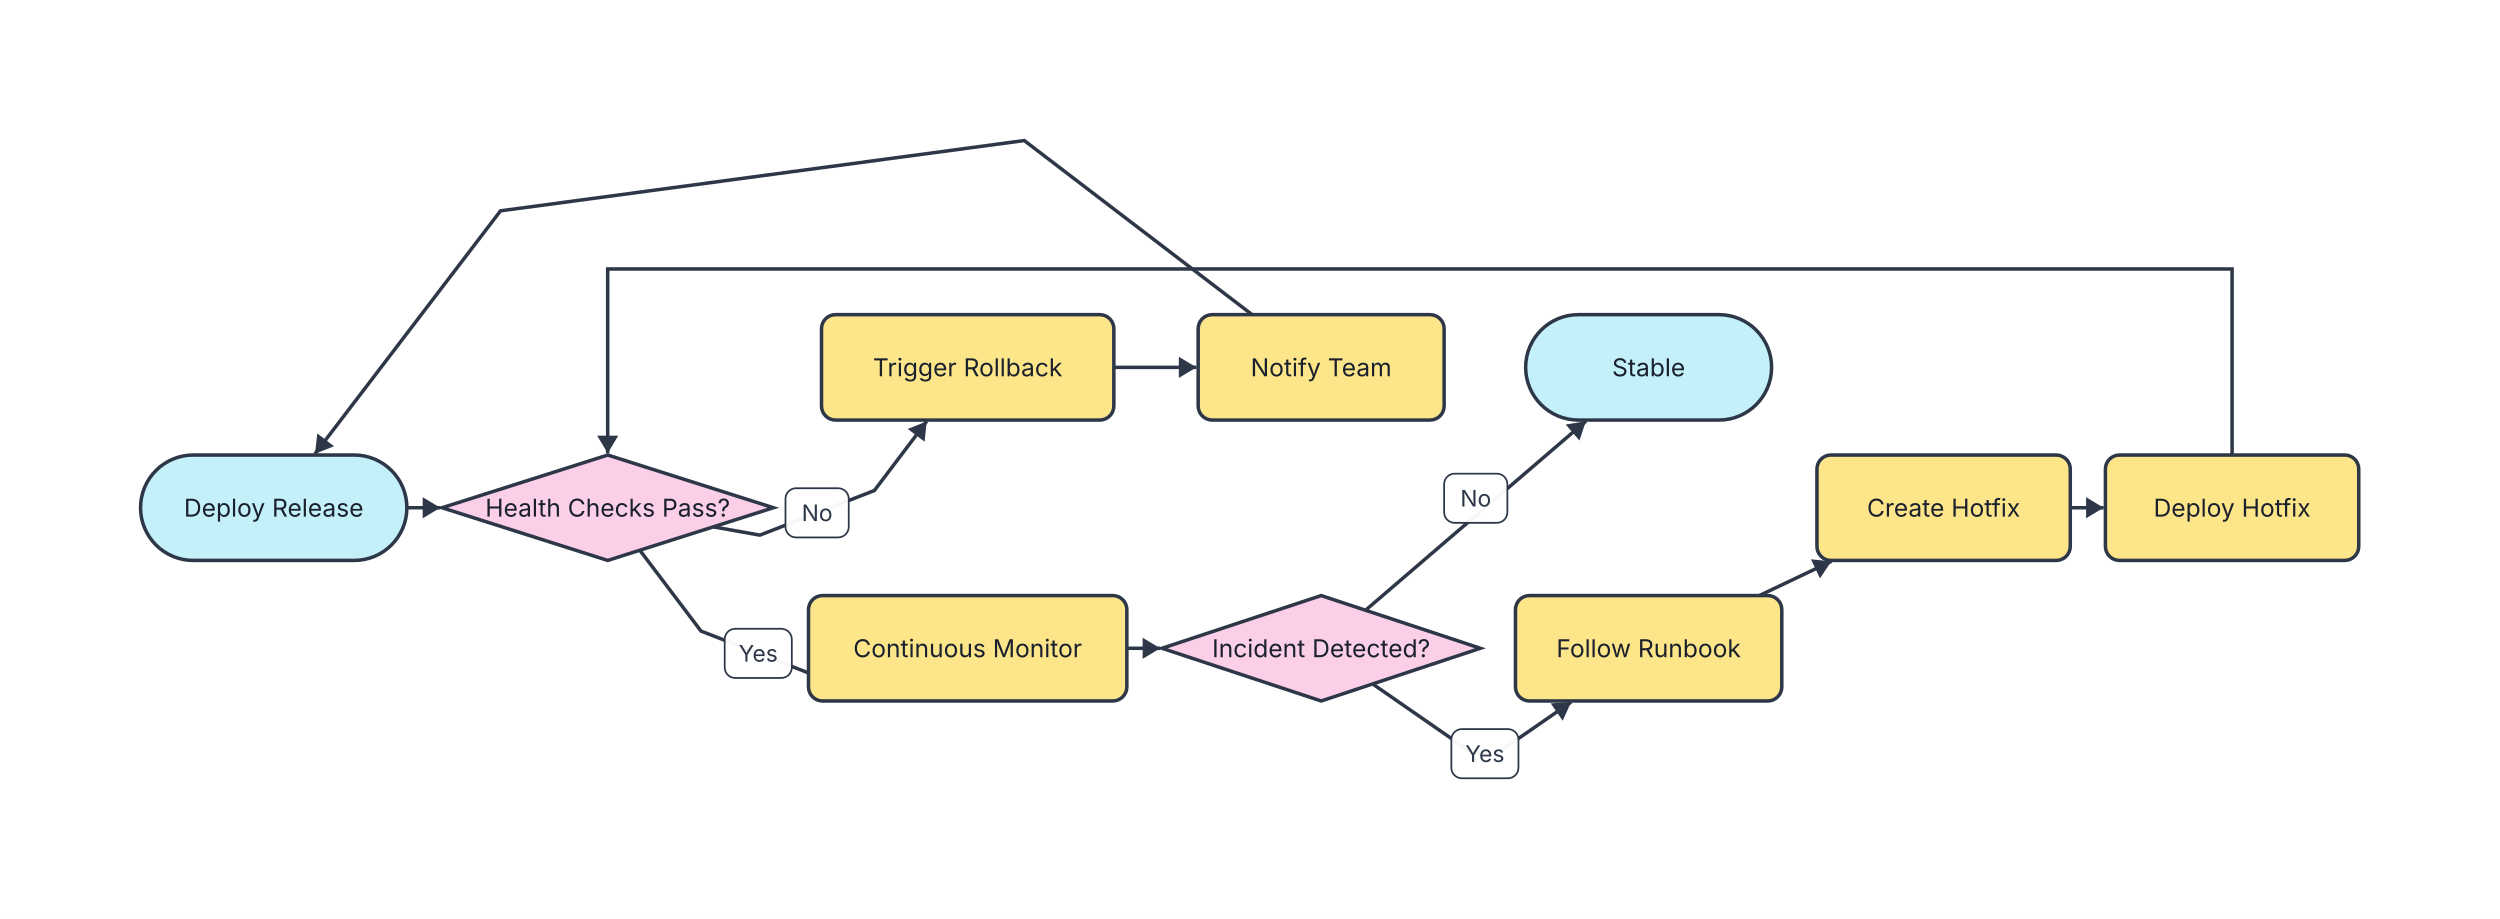
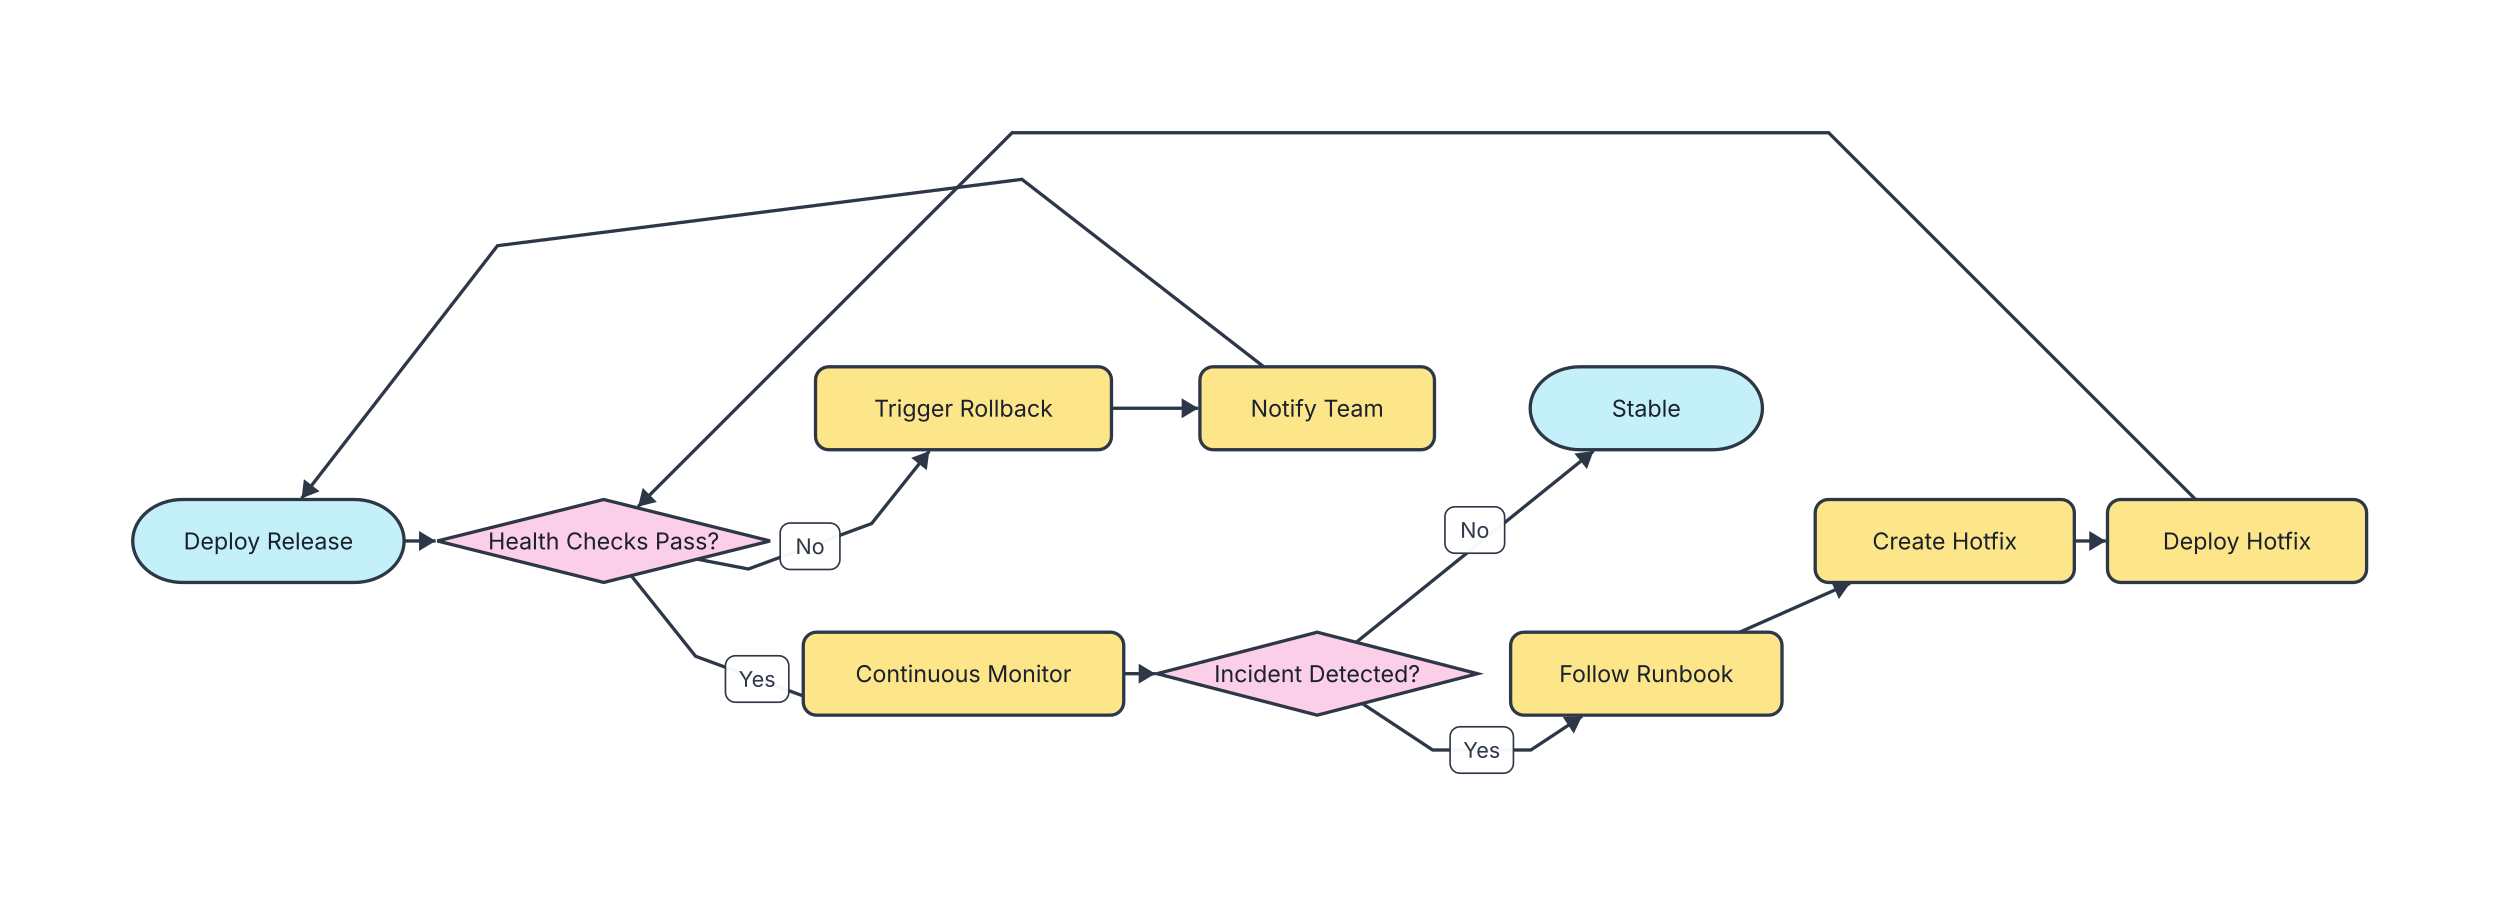
- <svg xmlns="http://www.w3.org/2000/svg" width="1423" height="523" viewBox="0 0 1423 523" font-family="Inter, system-ui, sans-serif">
+ <svg xmlns="http://www.w3.org/2000/svg" width="1507" height="546" viewBox="0 0 1507 546" font-family="Inter, system-ui, sans-serif">
  <defs>
    <marker id="arrow-end" markerWidth="8" markerHeight="8" refX="6" refY="4" orient="auto" markerUnits="strokeWidth">
      <path d="M1,1 L6,4 L1,7 z" fill="context-stroke" />
    </marker>
    <marker id="arrow-start" markerWidth="8" markerHeight="8" refX="2" refY="4" orient="auto" markerUnits="strokeWidth">
      <path d="M7,1 L2,4 L7,7 z" fill="context-stroke" />
    </marker>
  </defs>
  <rect width="100%" height="100%" fill="white" />
-   <line x1="231.6" y1="289.0" x2="250.6" y2="289.0" stroke="#2d3748" stroke-width="2" marker-end="url(#arrow-end)" />
-   <polyline points="406.1,299.9 432.5,304.6 465.1,291.9 497.7,279.2 527.5,239.8" fill="none" stroke="#2d3748" stroke-width="2" marker-end="url(#arrow-end)" />
+   <line x1="243.6" y1="326.1" x2="262.6" y2="326.1" stroke="#2d3748" stroke-width="2" marker-end="url(#arrow-end)" />
+   <polyline points="420.4,337.1 451.1,343.0 488.3,329.3 525.4,315.6 560.2,271.9" fill="none" stroke="#2d3748" stroke-width="2" marker-end="url(#arrow-end)" />
  <g pointer-events="none">
-     <rect x="447.1" y="277.9" width="36.0" height="28.0" rx="6" ry="6" fill="white" fill-opacity="0.96" stroke="#2d3748" stroke-width="1" />
-     <text x="465.1" y="291.9" fill="#2d3748" font-size="13" text-anchor="middle" dominant-baseline="middle" xml:space="preserve">No</text>
+     <rect x="470.3" y="315.3" width="36.0" height="28.0" rx="6" ry="6" fill="white" fill-opacity="0.96" stroke="#2d3748" stroke-width="1" />
+     <text x="488.3" y="329.3" fill="#2d3748" font-size="13" text-anchor="middle" dominant-baseline="middle" xml:space="preserve">No</text>
  </g>
-   <line x1="634.0" y1="209.1" x2="681.0" y2="209.1" stroke="#2d3748" stroke-width="2" marker-end="url(#arrow-end)" />
-   <polyline points="712.7,179.1 583.0,80.0 433.9,100.0 284.9,120.0 179.3,258.3" fill="none" stroke="#2d3748" stroke-width="2" marker-end="url(#arrow-end)" />
-   <polyline points="364.2,313.2 399.0,359.2 431.6,371.9 464.2,384.6 550.8,369.0" fill="none" stroke="#2d3748" stroke-width="2" marker-end="url(#arrow-end)" />
+   <line x1="670.0" y1="246.1" x2="722.3" y2="246.1" stroke="#2d3748" stroke-width="2" marker-end="url(#arrow-end)" />
+   <polyline points="761.8,221.1 616.0,108.1 457.9,128.1 299.9,148.1 181.8,300.4" fill="none" stroke="#2d3748" stroke-width="2" marker-end="url(#arrow-end)" />
+   <polyline points="380.5,347.0 419.3,395.6 456.4,409.3 493.6,423.0 580.8,406.1" fill="none" stroke="#2d3748" stroke-width="2" marker-end="url(#arrow-end)" />
  <g pointer-events="none">
-     <rect x="412.5" y="357.9" width="38.2" height="28.0" rx="6" ry="6" fill="white" fill-opacity="0.96" stroke="#2d3748" stroke-width="1" />
-     <text x="431.6" y="371.9" fill="#2d3748" font-size="13" text-anchor="middle" dominant-baseline="middle" xml:space="preserve">Yes</text>
+     <rect x="437.3" y="395.3" width="38.2" height="28.0" rx="6" ry="6" fill="white" fill-opacity="0.96" stroke="#2d3748" stroke-width="1" />
+     <text x="456.4" y="409.3" fill="#2d3748" font-size="13" text-anchor="middle" dominant-baseline="middle" xml:space="preserve">Yes</text>
  </g>
-   <line x1="641.4" y1="369.0" x2="660.4" y2="369.0" stroke="#2d3748" stroke-width="2" marker-end="url(#arrow-end)" />
-   <line x1="777.2" y1="347.4" x2="902.7" y2="239.7" stroke="#2d3748" stroke-width="2" marker-end="url(#arrow-end)" />
+   <line x1="677.4" y1="406.1" x2="696.4" y2="406.1" stroke="#2d3748" stroke-width="2" marker-end="url(#arrow-end)" />
+   <line x1="817.5" y1="387.2" x2="960.6" y2="271.8" stroke="#2d3748" stroke-width="2" marker-end="url(#arrow-end)" />
  <g pointer-events="none">
-     <rect x="822.0" y="269.6" width="36.0" height="28.0" rx="6" ry="6" fill="white" fill-opacity="0.96" stroke="#2d3748" stroke-width="1" />
-     <text x="840.0" y="283.6" fill="#2d3748" font-size="13" text-anchor="middle" dominant-baseline="middle" xml:space="preserve">No</text>
+     <rect x="871.0" y="305.5" width="36.0" height="28.0" rx="6" ry="6" fill="white" fill-opacity="0.96" stroke="#2d3748" stroke-width="1" />
+     <text x="889.0" y="319.5" fill="#2d3748" font-size="13" text-anchor="middle" dominant-baseline="middle" xml:space="preserve">No</text>
  </g>
-   <polyline points="781.3,389.3 838.6,429.0 845.2,429.0 851.8,429.0 894.3,399.6" fill="none" stroke="#2d3748" stroke-width="2" marker-end="url(#arrow-end)" />
+   <polyline points="821.2,424.1 863.6,452.1 893.2,452.1 922.8,452.1 953.7,431.7" fill="none" stroke="#2d3748" stroke-width="2" marker-end="url(#arrow-end)" />
  <g pointer-events="none">
-     <rect x="826.1" y="415.0" width="38.2" height="28.0" rx="6" ry="6" fill="white" fill-opacity="0.96" stroke="#2d3748" stroke-width="1" />
-     <text x="845.2" y="429.0" fill="#2d3748" font-size="13" text-anchor="middle" dominant-baseline="middle" xml:space="preserve">Yes</text>
+     <rect x="874.1" y="438.1" width="38.2" height="28.0" rx="6" ry="6" fill="white" fill-opacity="0.96" stroke="#2d3748" stroke-width="1" />
+     <text x="893.2" y="452.1" fill="#2d3748" font-size="13" text-anchor="middle" dominant-baseline="middle" xml:space="preserve">Yes</text>
  </g>
-   <line x1="1001.4" y1="339.0" x2="1042.4" y2="319.5" stroke="#2d3748" stroke-width="2" marker-end="url(#arrow-end)" />
-   <line x1="1178.4" y1="289.0" x2="1197.4" y2="289.0" stroke="#2d3748" stroke-width="2" marker-end="url(#arrow-end)" />
-   <polyline points="1270.5,259.0 1270.5,153.1 345.9,153.1 345.9,258.0" fill="none" stroke="#2d3748" stroke-width="2" marker-end="url(#arrow-end)" />
-   <rect x="1198.4" y="259.0" width="144.2" height="60.0" rx="8" ry="8" fill="#fde68a" stroke="#2d3748" stroke-width="2" />
-   <text x="1270.5" y="289.0" fill="#1a202c" font-size="14" text-anchor="middle" dominant-baseline="middle">Deploy Hotfix</text>
-   <rect x="868.4" y="179.1" width="140.0" height="60.0" rx="30" ry="30" fill="#c4f1f9" stroke="#2d3748" stroke-width="2" />
-   <text x="938.4" y="209.1" fill="#1a202c" font-size="14" text-anchor="middle" dominant-baseline="middle">Stable</text>
-   <polygon points="752.0,339.0 842.6,369.0 752.0,399.0 661.4,369.0" fill="#fbcfe8" stroke="#2d3748" stroke-width="2" />
-   <text x="752.0" y="369.0" fill="#1a202c" font-size="14" text-anchor="middle" dominant-baseline="middle">Incident Detected?</text>
-   <rect x="682.0" y="179.1" width="140.0" height="60.0" rx="8" ry="8" fill="#fde68a" stroke="#2d3748" stroke-width="2" />
-   <text x="752.0" y="209.1" fill="#1a202c" font-size="14" text-anchor="middle" dominant-baseline="middle">Notify Team</text>
-   <rect x="467.6" y="179.1" width="166.4" height="60.0" rx="8" ry="8" fill="#fde68a" stroke="#2d3748" stroke-width="2" />
-   <text x="550.8" y="209.1" fill="#1a202c" font-size="14" text-anchor="middle" dominant-baseline="middle">Trigger Rollback</text>
-   <polygon points="345.9,259.0 440.2,289.0 345.9,319.0 251.6,289.0" fill="#fbcfe8" stroke="#2d3748" stroke-width="2" />
-   <text x="345.9" y="289.0" fill="#1a202c" font-size="14" text-anchor="middle" dominant-baseline="middle">Health Checks Pass?</text>
-   <rect x="862.6" y="339.0" width="151.6" height="60.0" rx="8" ry="8" fill="#fde68a" stroke="#2d3748" stroke-width="2" />
-   <text x="938.4" y="369.0" fill="#1a202c" font-size="14" text-anchor="middle" dominant-baseline="middle">Follow Runbook</text>
-   <rect x="80.0" y="259.0" width="151.6" height="60.0" rx="30" ry="30" fill="#c4f1f9" stroke="#2d3748" stroke-width="2" />
-   <text x="155.8" y="289.0" fill="#1a202c" font-size="14" text-anchor="middle" dominant-baseline="middle">Deploy Release</text>
-   <rect x="460.2" y="339.0" width="181.2" height="60.0" rx="8" ry="8" fill="#fde68a" stroke="#2d3748" stroke-width="2" />
-   <text x="550.8" y="369.0" fill="#1a202c" font-size="14" text-anchor="middle" dominant-baseline="middle">Continuous Monitor</text>
-   <rect x="1034.2" y="259.0" width="144.2" height="60.0" rx="8" ry="8" fill="#fde68a" stroke="#2d3748" stroke-width="2" />
-   <text x="1106.3" y="289.0" fill="#1a202c" font-size="14" text-anchor="middle" dominant-baseline="middle">Create Hotfix</text>
+   <line x1="1048.6" y1="381.1" x2="1115.2" y2="351.6" stroke="#2d3748" stroke-width="2" marker-end="url(#arrow-end)" />
+   <line x1="1250.4" y1="326.1" x2="1269.4" y2="326.1" stroke="#2d3748" stroke-width="2" marker-end="url(#arrow-end)" />
+   <polyline points="1323.5,301.1 1102.3,80.0 856.2,80.0 610.1,80.0 384.6,305.4" fill="none" stroke="#2d3748" stroke-width="2" marker-end="url(#arrow-end)" />
+   <polygon points="363.9,301.1 464.2,326.1 363.9,351.1 263.6,326.1" fill="#fbcfe8" stroke="#2d3748" stroke-width="2" />
+   <text x="363.9" y="326.1" fill="#1a202c" font-size="14" text-anchor="middle" dominant-baseline="middle">Health Checks Pass?</text>
+   <rect x="484.2" y="381.1" width="193.2" height="50.0" rx="8" ry="8" fill="#fde68a" stroke="#2d3748" stroke-width="2" />
+   <text x="580.8" y="406.1" fill="#1a202c" font-size="14" text-anchor="middle" dominant-baseline="middle">Continuous Monitor</text>
+   <rect x="910.6" y="381.1" width="163.6" height="50.0" rx="8" ry="8" fill="#fde68a" stroke="#2d3748" stroke-width="2" />
+   <text x="992.4" y="406.1" fill="#1a202c" font-size="14" text-anchor="middle" dominant-baseline="middle">Follow Runbook</text>
+   <polygon points="794.0,381.1 890.6,406.1 794.0,431.1 697.4,406.1" fill="#fbcfe8" stroke="#2d3748" stroke-width="2" />
+   <text x="794.0" y="406.1" fill="#1a202c" font-size="14" text-anchor="middle" dominant-baseline="middle">Incident Detected?</text>
+   <rect x="491.6" y="221.1" width="178.4" height="50.0" rx="8" ry="8" fill="#fde68a" stroke="#2d3748" stroke-width="2" />
+   <text x="580.8" y="246.1" fill="#1a202c" font-size="14" text-anchor="middle" dominant-baseline="middle">Trigger Rollback</text>
+   <rect x="1270.4" y="301.1" width="156.2" height="50.0" rx="8" ry="8" fill="#fde68a" stroke="#2d3748" stroke-width="2" />
+   <text x="1348.5" y="326.1" fill="#1a202c" font-size="14" text-anchor="middle" dominant-baseline="middle">Deploy Hotfix</text>
+   <rect x="723.3" y="221.1" width="141.4" height="50.0" rx="8" ry="8" fill="#fde68a" stroke="#2d3748" stroke-width="2" />
+   <text x="794.0" y="246.1" fill="#1a202c" font-size="14" text-anchor="middle" dominant-baseline="middle">Notify Team</text>
+   <rect x="922.4" y="221.1" width="140.0" height="50.0" rx="30" ry="30" fill="#c4f1f9" stroke="#2d3748" stroke-width="2" />
+   <text x="992.4" y="246.1" fill="#1a202c" font-size="14" text-anchor="middle" dominant-baseline="middle">Stable</text>
+   <rect x="1094.2" y="301.1" width="156.2" height="50.0" rx="8" ry="8" fill="#fde68a" stroke="#2d3748" stroke-width="2" />
+   <text x="1172.3" y="326.1" fill="#1a202c" font-size="14" text-anchor="middle" dominant-baseline="middle">Create Hotfix</text>
+   <rect x="80.0" y="301.1" width="163.6" height="50.0" rx="30" ry="30" fill="#c4f1f9" stroke="#2d3748" stroke-width="2" />
+   <text x="161.8" y="326.1" fill="#1a202c" font-size="14" text-anchor="middle" dominant-baseline="middle">Deploy Release</text>
</svg>
